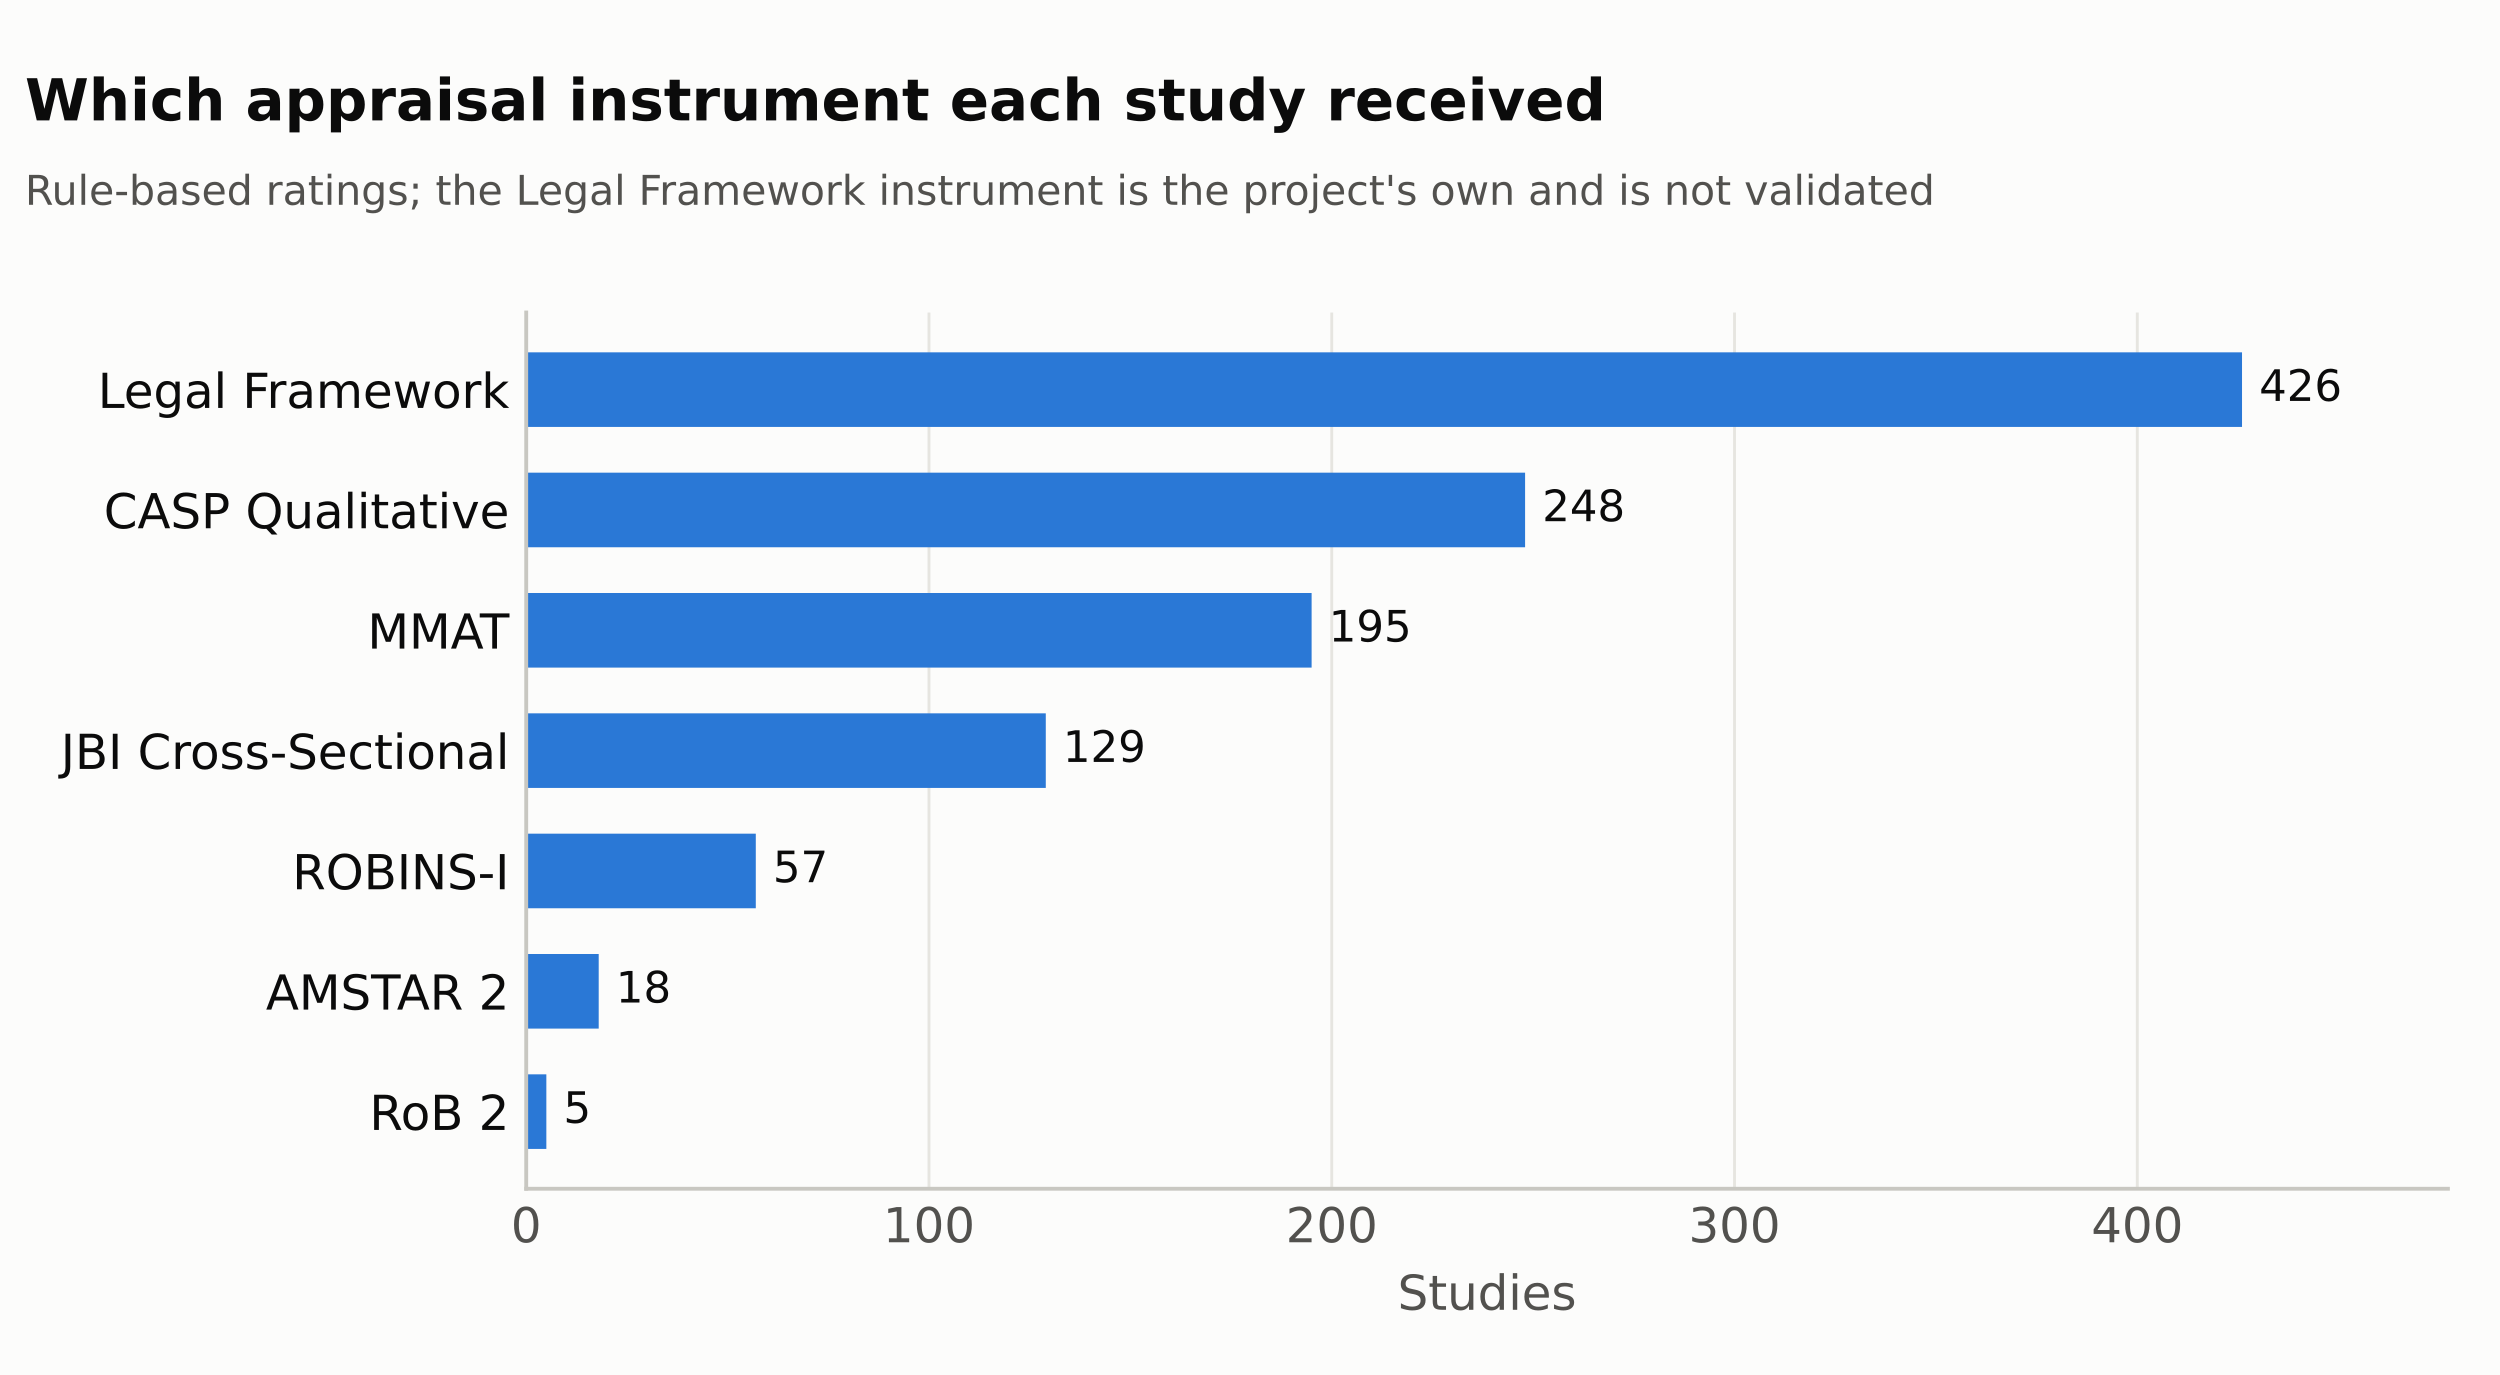
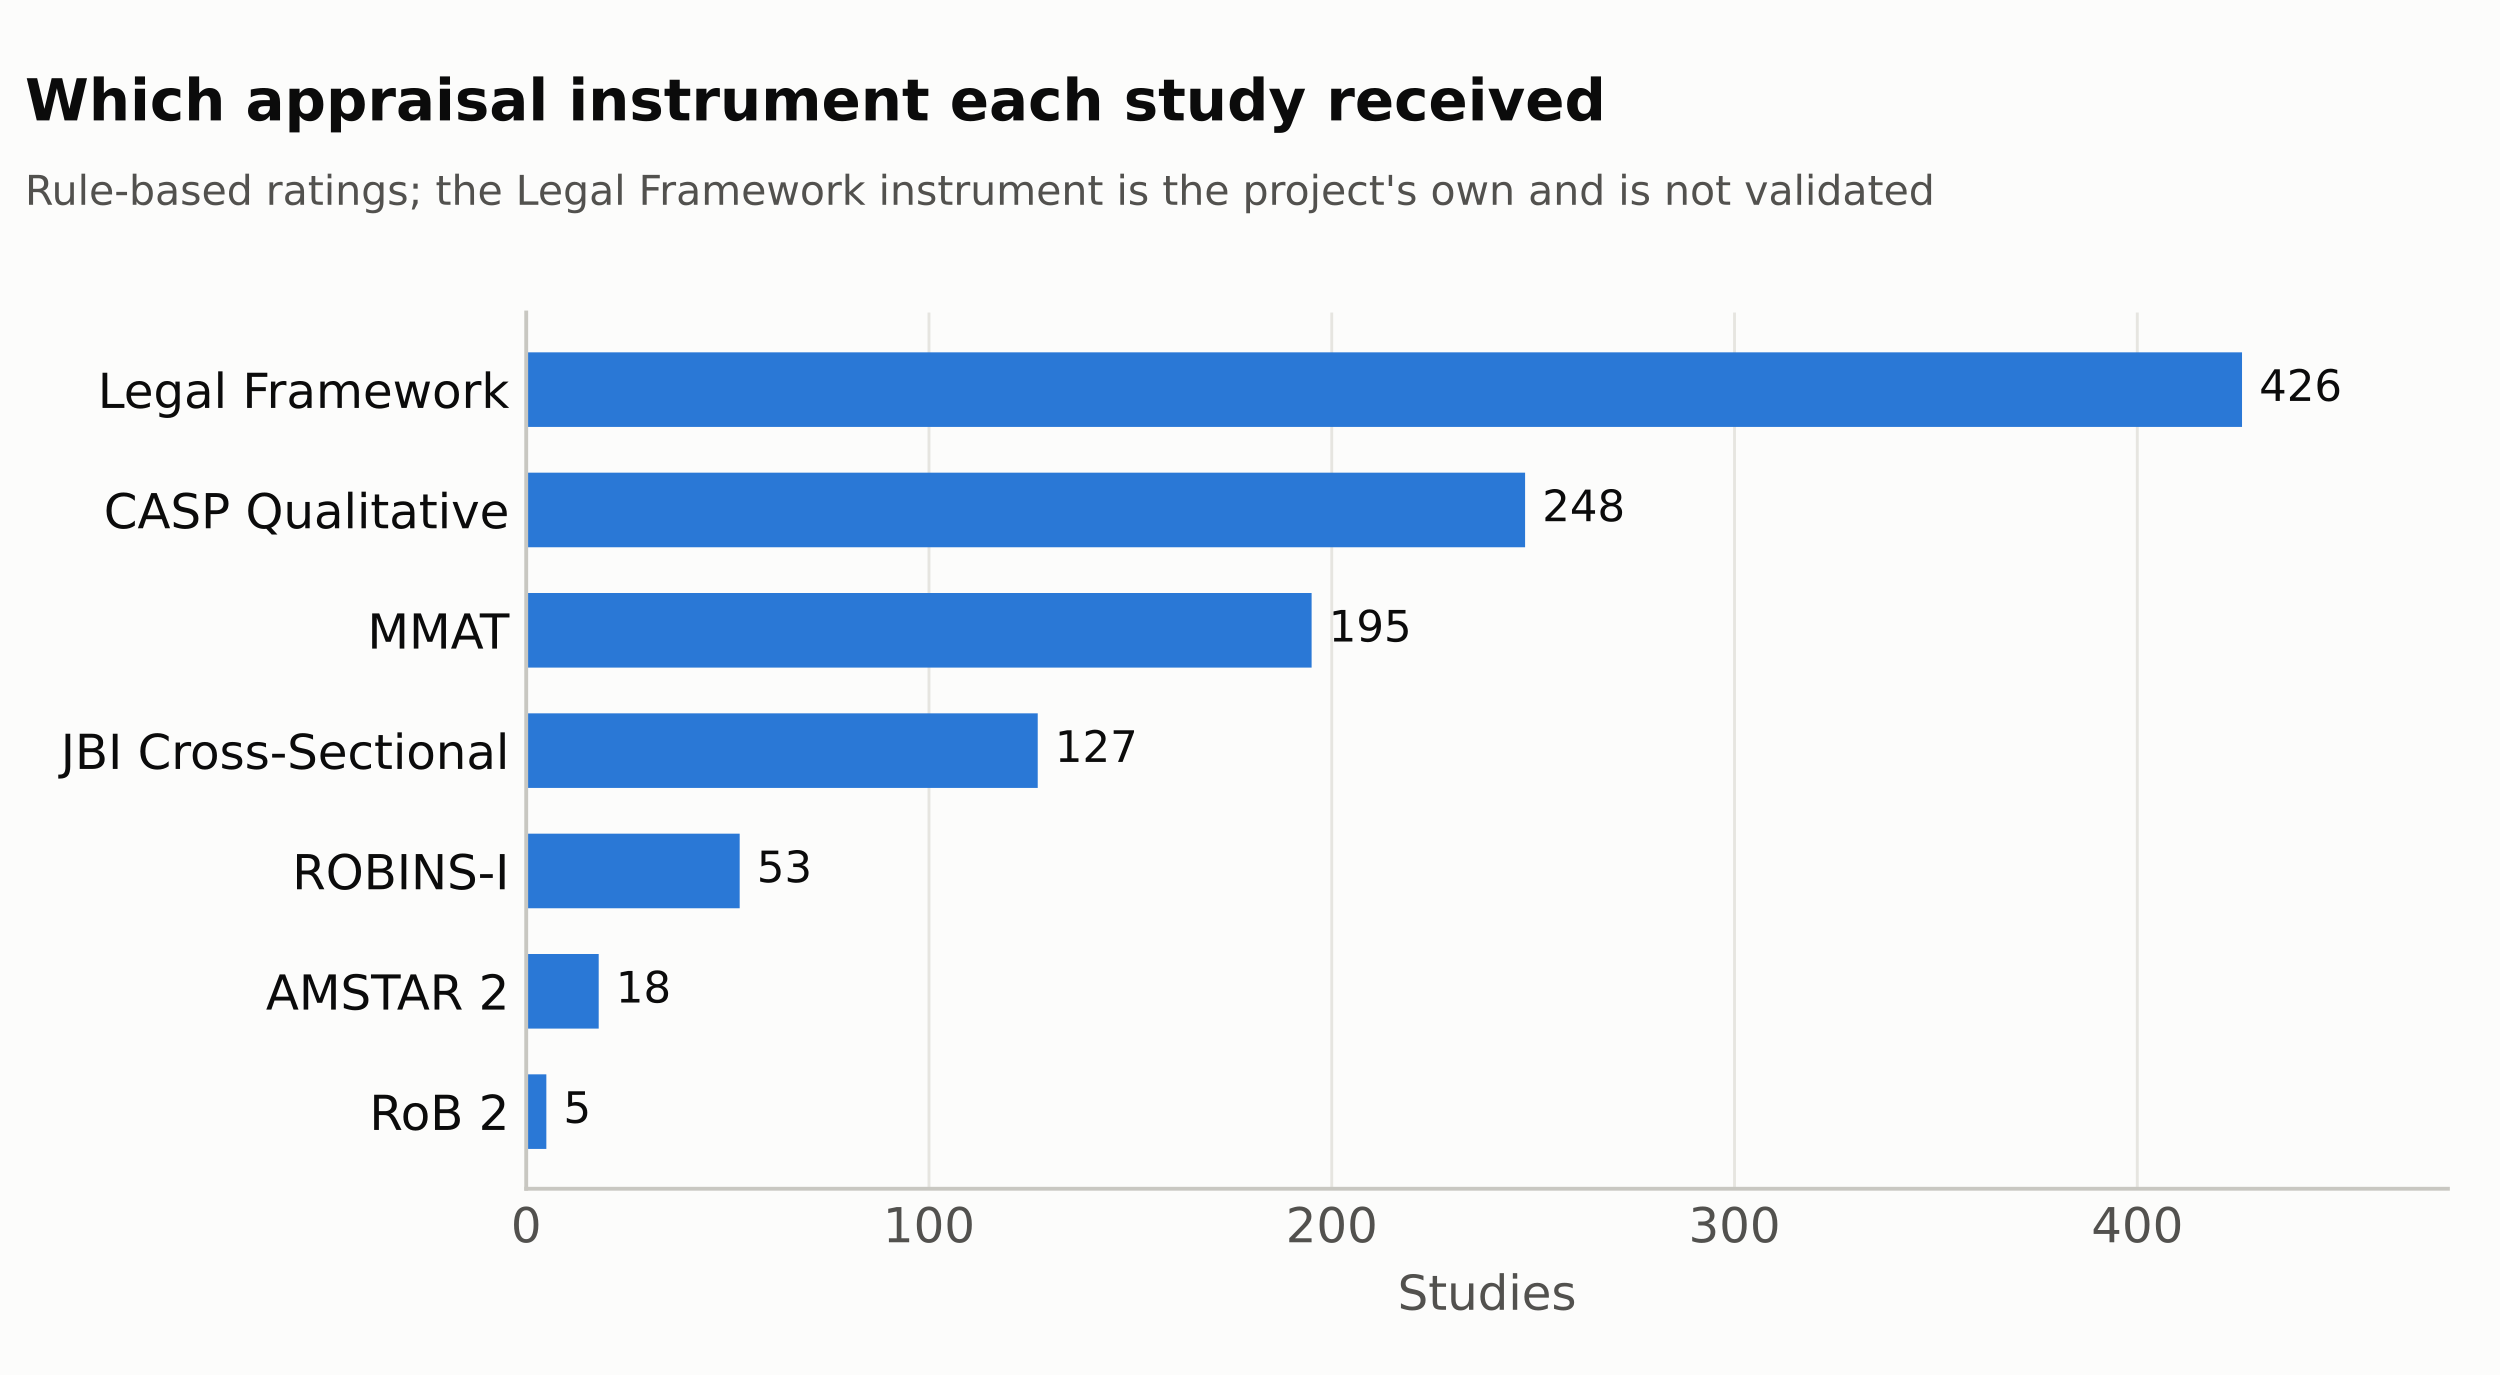
<svg xmlns="http://www.w3.org/2000/svg" width="518.4pt" height="285.12pt" viewBox="0 0 518.4 285.12" version="1.1">
  <defs>
    <style type="text/css">*{stroke-linejoin: round; stroke-linecap: butt}</style>
  </defs>
  <g id="figure_1">
    <g id="patch_1">
      <path d="M 0 285.12  L 518.4 285.12  L 518.4 0  L 0 0  z " style="fill: #fcfcfb" />
    </g>
    <g id="axes_1">
      <g id="patch_2">
        <path d="M 109.115 246.498  L 507.6 246.498  L 507.6 64.8  L 109.115 64.8  z " style="fill: #fcfcfb" />
      </g>
      <g id="matplotlib.axis_1">
        <g id="xtick_1">
          <g id="line2d_1">
            <path d="M 109.115 246.498  L 109.115 64.8  " clip-path="url(#p6c884c5d74)" style="fill: none; stroke: #e6e5e0; stroke-width: 0.6; stroke-linecap: square" />
          </g>
          <g id="line2d_2" />
          <g id="text_1">
            <text style="font-size: 10px; font-family: 'DejaVu Sans', 'Bitstream Vera Sans', 'Computer Modern Sans Serif', 'Lucida Grande', 'Verdana', 'Geneva', 'Lucid', 'Arial', 'Helvetica', 'Avant Garde', sans-serif; text-anchor: middle; fill: #52514e" x="109.115" y="257.595" transform="rotate(-0 109.115 257.5953)">0</text>
          </g>
        </g>
        <g id="xtick_2">
          <g id="line2d_3">
            <path d="M 192.634 246.498  L 192.634 64.8  " clip-path="url(#p6c884c5d74)" style="fill: none; stroke: #e6e5e0; stroke-width: 0.6; stroke-linecap: square" />
          </g>
          <g id="line2d_4" />
          <g id="text_2">
            <text style="font-size: 10px; font-family: 'DejaVu Sans', 'Bitstream Vera Sans', 'Computer Modern Sans Serif', 'Lucida Grande', 'Verdana', 'Geneva', 'Lucid', 'Arial', 'Helvetica', 'Avant Garde', sans-serif; text-anchor: middle; fill: #52514e" x="192.634" y="257.595" transform="rotate(-0 192.6338 257.5953)">100</text>
          </g>
        </g>
        <g id="xtick_3">
          <g id="line2d_5">
            <path d="M 276.153 246.498  L 276.153 64.8  " clip-path="url(#p6c884c5d74)" style="fill: none; stroke: #e6e5e0; stroke-width: 0.6; stroke-linecap: square" />
          </g>
          <g id="line2d_6" />
          <g id="text_3">
            <text style="font-size: 10px; font-family: 'DejaVu Sans', 'Bitstream Vera Sans', 'Computer Modern Sans Serif', 'Lucida Grande', 'Verdana', 'Geneva', 'Lucid', 'Arial', 'Helvetica', 'Avant Garde', sans-serif; text-anchor: middle; fill: #52514e" x="276.153" y="257.595" transform="rotate(-0 276.1526 257.5953)">200</text>
          </g>
        </g>
        <g id="xtick_4">
          <g id="line2d_7">
            <path d="M 359.671 246.498  L 359.671 64.8  " clip-path="url(#p6c884c5d74)" style="fill: none; stroke: #e6e5e0; stroke-width: 0.6; stroke-linecap: square" />
          </g>
          <g id="line2d_8" />
          <g id="text_4">
            <text style="font-size: 10px; font-family: 'DejaVu Sans', 'Bitstream Vera Sans', 'Computer Modern Sans Serif', 'Lucida Grande', 'Verdana', 'Geneva', 'Lucid', 'Arial', 'Helvetica', 'Avant Garde', sans-serif; text-anchor: middle; fill: #52514e" x="359.671" y="257.595" transform="rotate(-0 359.6715 257.5953)">300</text>
          </g>
        </g>
        <g id="xtick_5">
          <g id="line2d_9">
            <path d="M 443.19 246.498  L 443.19 64.8  " clip-path="url(#p6c884c5d74)" style="fill: none; stroke: #e6e5e0; stroke-width: 0.6; stroke-linecap: square" />
          </g>
          <g id="line2d_10" />
          <g id="text_5">
            <text style="font-size: 10px; font-family: 'DejaVu Sans', 'Bitstream Vera Sans', 'Computer Modern Sans Serif', 'Lucida Grande', 'Verdana', 'Geneva', 'Lucid', 'Arial', 'Helvetica', 'Avant Garde', sans-serif; text-anchor: middle; fill: #52514e" x="443.19" y="257.595" transform="rotate(-0 443.1903 257.5953)">400</text>
          </g>
        </g>
        <g id="text_6">
          <text style="font-size: 10px; font-family: 'DejaVu Sans', 'Bitstream Vera Sans', 'Computer Modern Sans Serif', 'Lucida Grande', 'Verdana', 'Geneva', 'Lucid', 'Arial', 'Helvetica', 'Avant Garde', sans-serif; text-anchor: middle; fill: #52514e" x="308.358" y="271.596" transform="rotate(-0 308.3575 271.5961)">Studies</text>
        </g>
      </g>
      <g id="matplotlib.axis_2">
        <g id="ytick_1">
          <g id="line2d_11" />
          <g id="text_7">
            <text style="font-size: 10px; font-family: 'DejaVu Sans', 'Bitstream Vera Sans', 'Computer Modern Sans Serif', 'Lucida Grande', 'Verdana', 'Geneva', 'Lucid', 'Arial', 'Helvetica', 'Avant Garde', sans-serif; text-anchor: end; fill: #0b0b0b" x="105.615" y="84.593" transform="rotate(-0 105.615 84.5932)">Legal Framework</text>
          </g>
        </g>
        <g id="ytick_2">
          <g id="line2d_12" />
          <g id="text_8">
            <text style="font-size: 10px; font-family: 'DejaVu Sans', 'Bitstream Vera Sans', 'Computer Modern Sans Serif', 'Lucida Grande', 'Verdana', 'Geneva', 'Lucid', 'Arial', 'Helvetica', 'Avant Garde', sans-serif; text-anchor: end; fill: #0b0b0b" x="105.615" y="109.545" transform="rotate(-0 105.615 109.5448)">CASP Qualitative</text>
          </g>
        </g>
        <g id="ytick_3">
          <g id="line2d_13" />
          <g id="text_9">
            <text style="font-size: 10px; font-family: 'DejaVu Sans', 'Bitstream Vera Sans', 'Computer Modern Sans Serif', 'Lucida Grande', 'Verdana', 'Geneva', 'Lucid', 'Arial', 'Helvetica', 'Avant Garde', sans-serif; text-anchor: end; fill: #0b0b0b" x="105.615" y="134.496" transform="rotate(-0 105.615 134.496)">MMAT</text>
          </g>
        </g>
        <g id="ytick_4">
          <g id="line2d_14" />
          <g id="text_10">
            <text style="font-size: 10px; font-family: 'DejaVu Sans', 'Bitstream Vera Sans', 'Computer Modern Sans Serif', 'Lucida Grande', 'Verdana', 'Geneva', 'Lucid', 'Arial', 'Helvetica', 'Avant Garde', sans-serif; text-anchor: end; fill: #0b0b0b" x="105.615" y="159.448" transform="rotate(-0 105.615 159.448)">JBI Cross-Sectional</text>
          </g>
        </g>
        <g id="ytick_5">
          <g id="line2d_15" />
          <g id="text_11">
            <text style="font-size: 10px; font-family: 'DejaVu Sans', 'Bitstream Vera Sans', 'Computer Modern Sans Serif', 'Lucida Grande', 'Verdana', 'Geneva', 'Lucid', 'Arial', 'Helvetica', 'Avant Garde', sans-serif; text-anchor: end; fill: #0b0b0b" x="105.615" y="184.399" transform="rotate(-0 105.615 184.3993)">ROBINS-I</text>
          </g>
        </g>
        <g id="ytick_6">
          <g id="line2d_16" />
          <g id="text_12">
            <text style="font-size: 10px; font-family: 'DejaVu Sans', 'Bitstream Vera Sans', 'Computer Modern Sans Serif', 'Lucida Grande', 'Verdana', 'Geneva', 'Lucid', 'Arial', 'Helvetica', 'Avant Garde', sans-serif; text-anchor: end; fill: #0b0b0b" x="105.615" y="209.351" transform="rotate(-0 105.615 209.3509)">AMSTAR 2</text>
          </g>
        </g>
        <g id="ytick_7">
          <g id="line2d_17" />
          <g id="text_13">
            <text style="font-size: 10px; font-family: 'DejaVu Sans', 'Bitstream Vera Sans', 'Computer Modern Sans Serif', 'Lucida Grande', 'Verdana', 'Geneva', 'Lucid', 'Arial', 'Helvetica', 'Avant Garde', sans-serif; text-anchor: end; fill: #0b0b0b" x="105.615" y="234.303" transform="rotate(-0 105.615 234.3025)">RoB 2</text>
          </g>
        </g>
      </g>
      <g id="patch_3">
        <path d="M 109.115 73.059  L 464.905 73.059  L 464.905 88.529  L 109.115 88.529  z " clip-path="url(#p6c884c5d74)" style="fill: #2a78d6" />
      </g>
      <g id="patch_4">
        <path d="M 109.115 98.011  L 316.242 98.011  L 316.242 113.481  L 109.115 113.481  z " clip-path="url(#p6c884c5d74)" style="fill: #2a78d6" />
      </g>
      <g id="patch_5">
        <path d="M 109.115 122.962  L 271.977 122.962  L 271.977 138.432  L 109.115 138.432  z " clip-path="url(#p6c884c5d74)" style="fill: #2a78d6" />
      </g>
      <g id="patch_6">
-         <path d="M 109.115 147.914  L 216.854 147.914  L 216.854 163.384  L 109.115 163.384  z " clip-path="url(#p6c884c5d74)" style="fill: #2a78d6" />
+         <path d="M 109.115 147.914  L 215.184 147.914  L 215.184 163.384  L 109.115 163.384  z " clip-path="url(#p6c884c5d74)" style="fill: #2a78d6" />
      </g>
      <g id="patch_7">
-         <path d="M 109.115 172.865  L 156.721 172.865  L 156.721 188.335  L 109.115 188.335  z " clip-path="url(#p6c884c5d74)" style="fill: #2a78d6" />
+         <path d="M 109.115 172.865  L 153.38 172.865  L 153.38 188.335  L 109.115 188.335  z " clip-path="url(#p6c884c5d74)" style="fill: #2a78d6" />
      </g>
      <g id="patch_8">
        <path d="M 109.115 197.817  L 124.148 197.817  L 124.148 213.287  L 109.115 213.287  z " clip-path="url(#p6c884c5d74)" style="fill: #2a78d6" />
      </g>
      <g id="patch_9">
        <path d="M 109.115 222.769  L 113.291 222.769  L 113.291 238.239  L 109.115 238.239  z " clip-path="url(#p6c884c5d74)" style="fill: #2a78d6" />
      </g>
      <g id="patch_10">
        <path d="M 109.115 246.498  L 109.115 64.8  " style="fill: none; stroke: #c8c7c1; stroke-width: 0.8; stroke-linejoin: miter; stroke-linecap: square" />
      </g>
      <g id="patch_11">
        <path d="M 109.115 246.498  L 507.6 246.498  " style="fill: none; stroke: #c8c7c1; stroke-width: 0.8; stroke-linejoin: miter; stroke-linecap: square" />
      </g>
      <g id="text_14">
        <text style="font-size: 9px; font-family: 'DejaVu Sans', 'Bitstream Vera Sans', 'Computer Modern Sans Serif', 'Lucida Grande', 'Verdana', 'Geneva', 'Lucid', 'Arial', 'Helvetica', 'Avant Garde', sans-serif; text-anchor: start; fill: #0b0b0b" x="468.463" y="83.132" transform="rotate(-0 468.4631 83.13187)">426</text>
      </g>
      <g id="text_15">
        <text style="font-size: 9px; font-family: 'DejaVu Sans', 'Bitstream Vera Sans', 'Computer Modern Sans Serif', 'Lucida Grande', 'Verdana', 'Geneva', 'Lucid', 'Arial', 'Helvetica', 'Avant Garde', sans-serif; text-anchor: start; fill: #0b0b0b" x="319.8" y="108.083" transform="rotate(-0 319.7996 108.0835)">248</text>
      </g>
      <g id="text_16">
        <text style="font-size: 9px; font-family: 'DejaVu Sans', 'Bitstream Vera Sans', 'Computer Modern Sans Serif', 'Lucida Grande', 'Verdana', 'Geneva', 'Lucid', 'Arial', 'Helvetica', 'Avant Garde', sans-serif; text-anchor: start; fill: #0b0b0b" x="275.535" y="133.035" transform="rotate(-0 275.5346 133.0351)">195</text>
      </g>
      <g id="text_17">
-         <text style="font-size: 9px; font-family: 'DejaVu Sans', 'Bitstream Vera Sans', 'Computer Modern Sans Serif', 'Lucida Grande', 'Verdana', 'Geneva', 'Lucid', 'Arial', 'Helvetica', 'Avant Garde', sans-serif; text-anchor: start; fill: #0b0b0b" x="220.412" y="157.987" transform="rotate(-0 220.4122 157.9867)">129</text>
+         <text style="font-size: 9px; font-family: 'DejaVu Sans', 'Bitstream Vera Sans', 'Computer Modern Sans Serif', 'Lucida Grande', 'Verdana', 'Geneva', 'Lucid', 'Arial', 'Helvetica', 'Avant Garde', sans-serif; text-anchor: start; fill: #0b0b0b" x="218.742" y="157.987" transform="rotate(-0 218.7418 157.9867)">127</text>
      </g>
      <g id="text_18">
-         <text style="font-size: 9px; font-family: 'DejaVu Sans', 'Bitstream Vera Sans', 'Computer Modern Sans Serif', 'Lucida Grande', 'Verdana', 'Geneva', 'Lucid', 'Arial', 'Helvetica', 'Avant Garde', sans-serif; text-anchor: start; fill: #0b0b0b" x="160.279" y="182.938" transform="rotate(-0 160.2786 182.9383)">57</text>
+         <text style="font-size: 9px; font-family: 'DejaVu Sans', 'Bitstream Vera Sans', 'Computer Modern Sans Serif', 'Lucida Grande', 'Verdana', 'Geneva', 'Lucid', 'Arial', 'Helvetica', 'Avant Garde', sans-serif; text-anchor: start; fill: #0b0b0b" x="156.938" y="182.938" transform="rotate(-0 156.9379 182.9383)">53</text>
      </g>
      <g id="text_19">
        <text style="font-size: 9px; font-family: 'DejaVu Sans', 'Bitstream Vera Sans', 'Computer Modern Sans Serif', 'Lucida Grande', 'Verdana', 'Geneva', 'Lucid', 'Arial', 'Helvetica', 'Avant Garde', sans-serif; text-anchor: start; fill: #0b0b0b" x="127.706" y="207.89" transform="rotate(-0 127.7063 207.8899)">18</text>
      </g>
      <g id="text_20">
        <text style="font-size: 9px; font-family: 'DejaVu Sans', 'Bitstream Vera Sans', 'Computer Modern Sans Serif', 'Lucida Grande', 'Verdana', 'Geneva', 'Lucid', 'Arial', 'Helvetica', 'Avant Garde', sans-serif; text-anchor: start; fill: #0b0b0b" x="116.849" y="232.842" transform="rotate(-0 116.8488 232.8416)">5</text>
      </g>
    </g>
    <g id="text_21">
      <text style="font-weight: 700; font-size: 12px; font-family: 'DejaVu Sans', 'Bitstream Vera Sans', 'Computer Modern Sans Serif', 'Lucida Grande', 'Verdana', 'Geneva', 'Lucid', 'Arial', 'Helvetica', 'Avant Garde', sans-serif; text-anchor: start; fill: #0b0b0b" x="5.184" y="24.958" transform="rotate(-0 5.184 24.95812)">Which appraisal instrument each study received</text>
    </g>
    <g id="text_22">
      <text style="font-size: 8.5px; font-family: 'DejaVu Sans', 'Bitstream Vera Sans', 'Computer Modern Sans Serif', 'Lucida Grande', 'Verdana', 'Geneva', 'Lucid', 'Arial', 'Helvetica', 'Avant Garde', sans-serif; text-anchor: start; fill: #52514e" x="5.184" y="42.459" transform="rotate(-0 5.184 42.45867)">Rule-based ratings; the Legal Framework instrument is the project's own and is not validated</text>
    </g>
  </g>
  <defs>
    <clipPath id="p6c884c5d74">
      <rect x="109.115" y="64.8" width="398.485" height="181.698" />
    </clipPath>
  </defs>
</svg>
